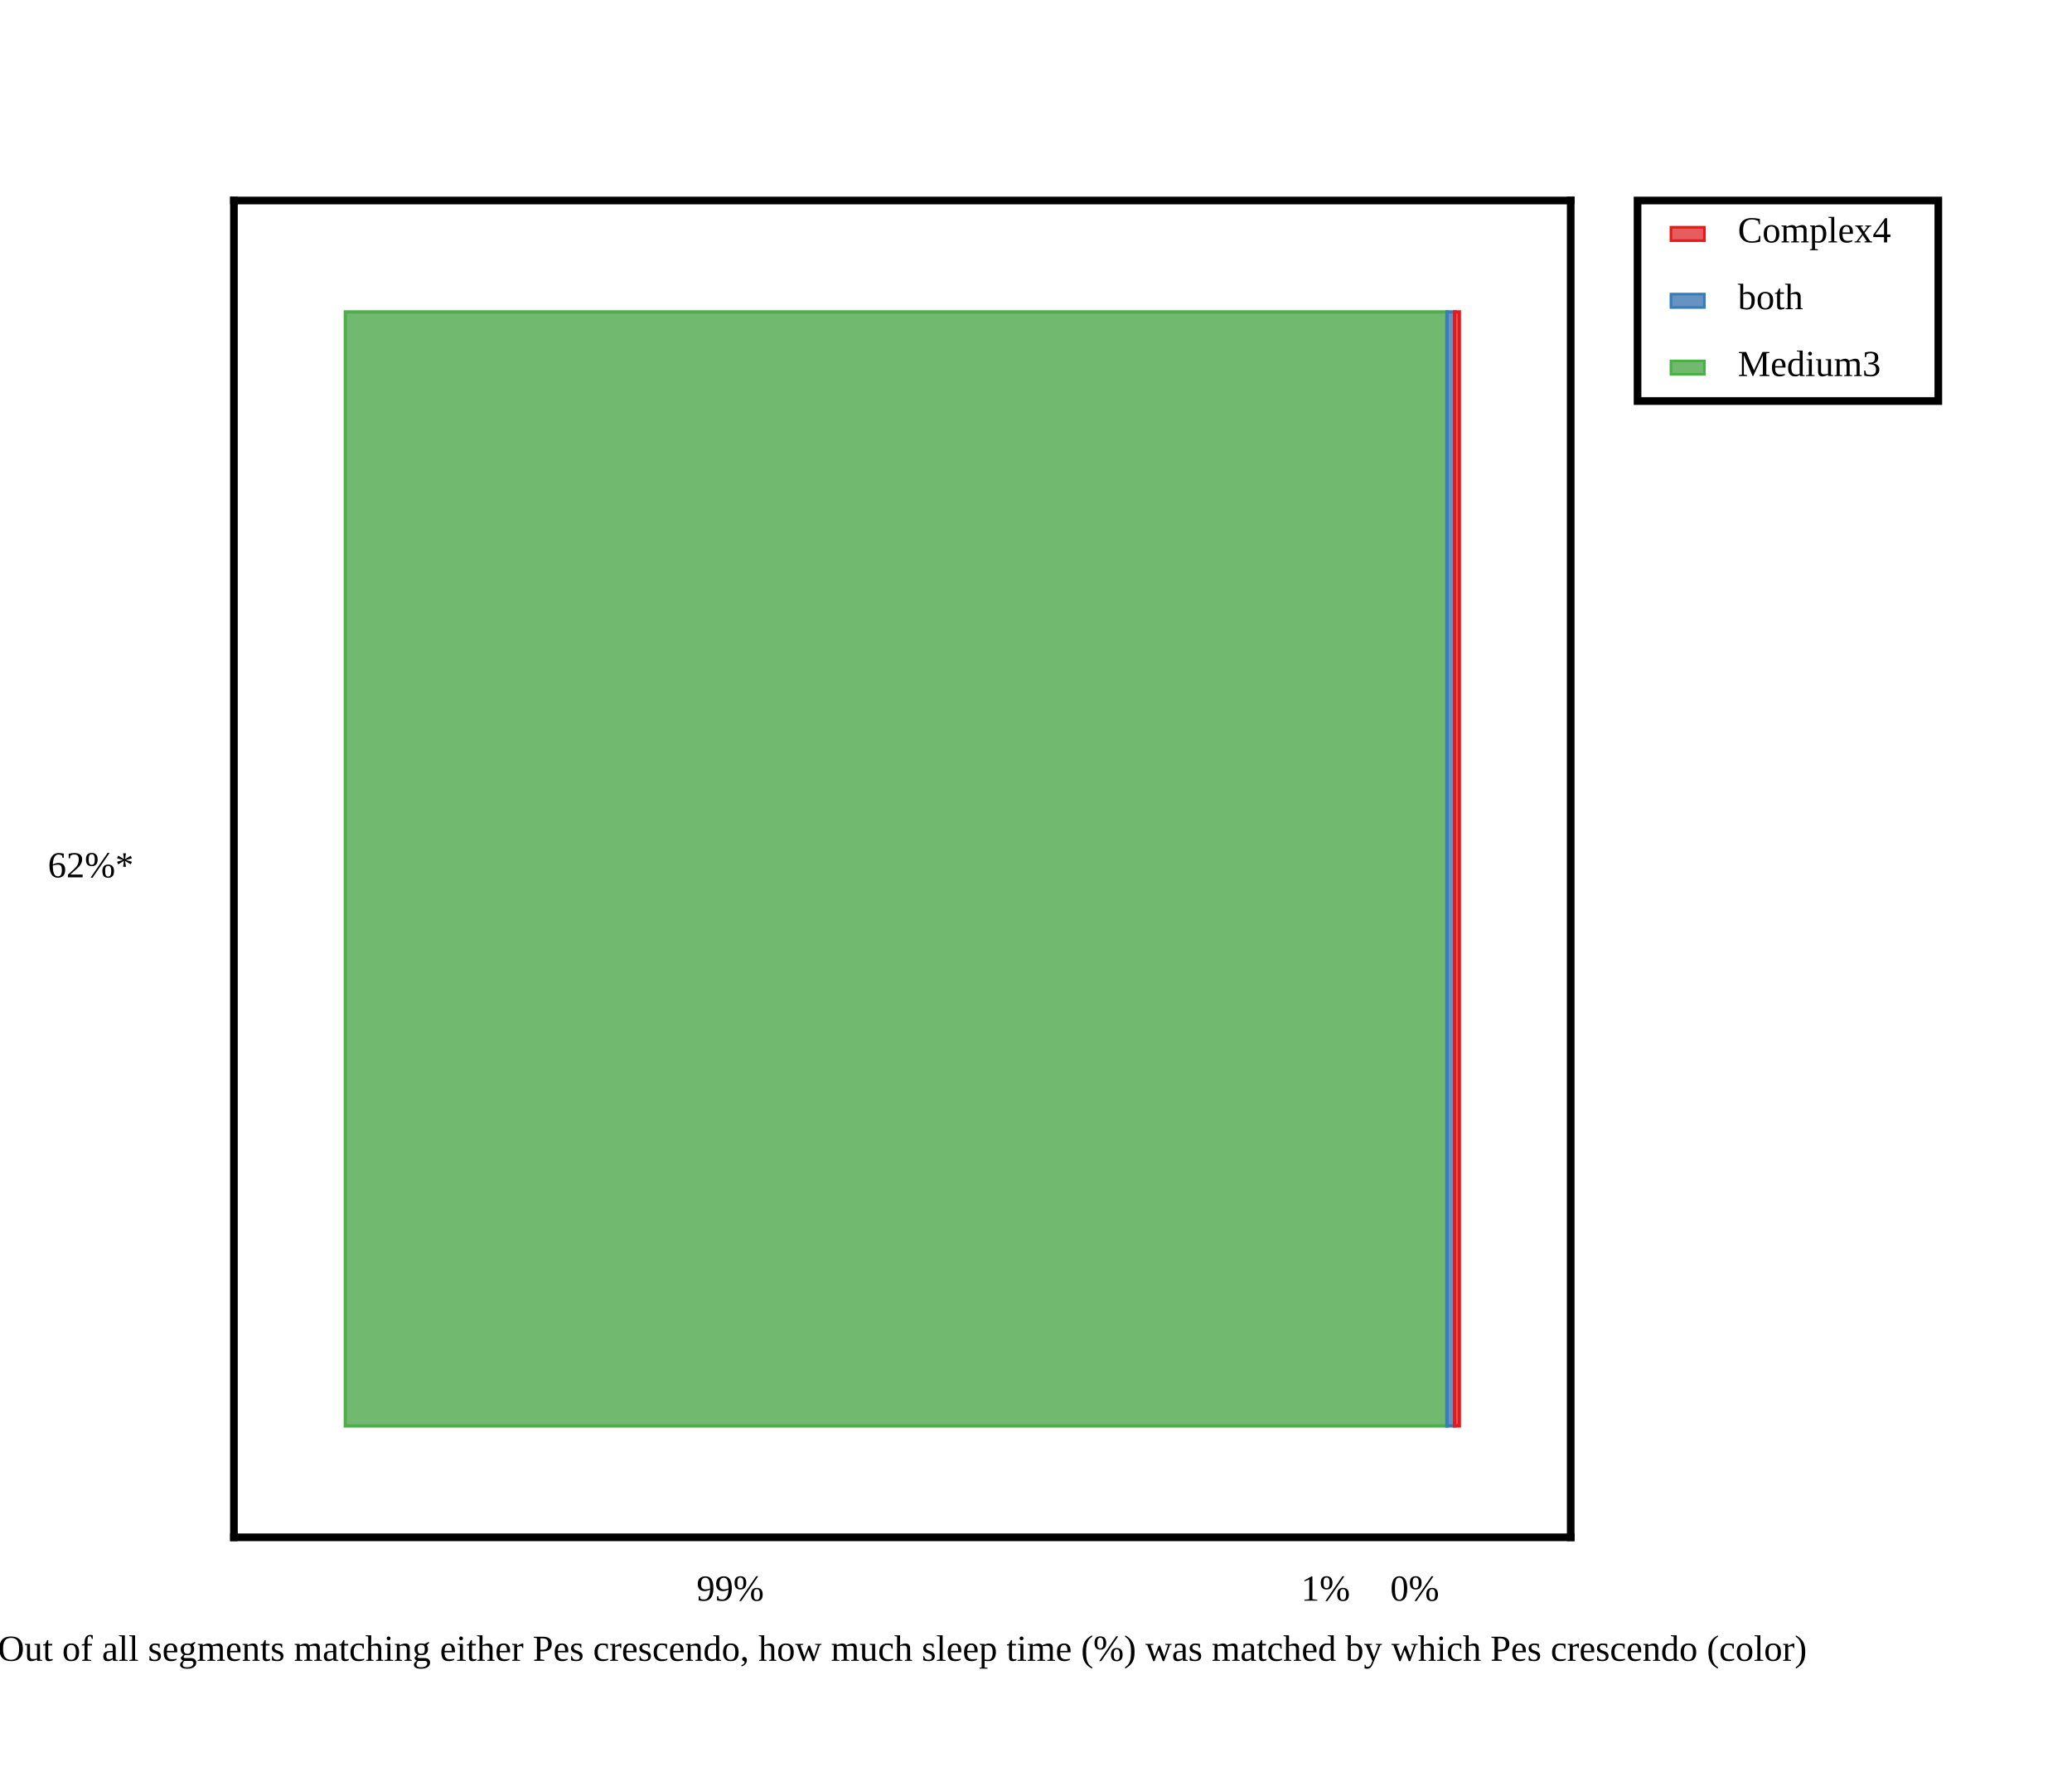
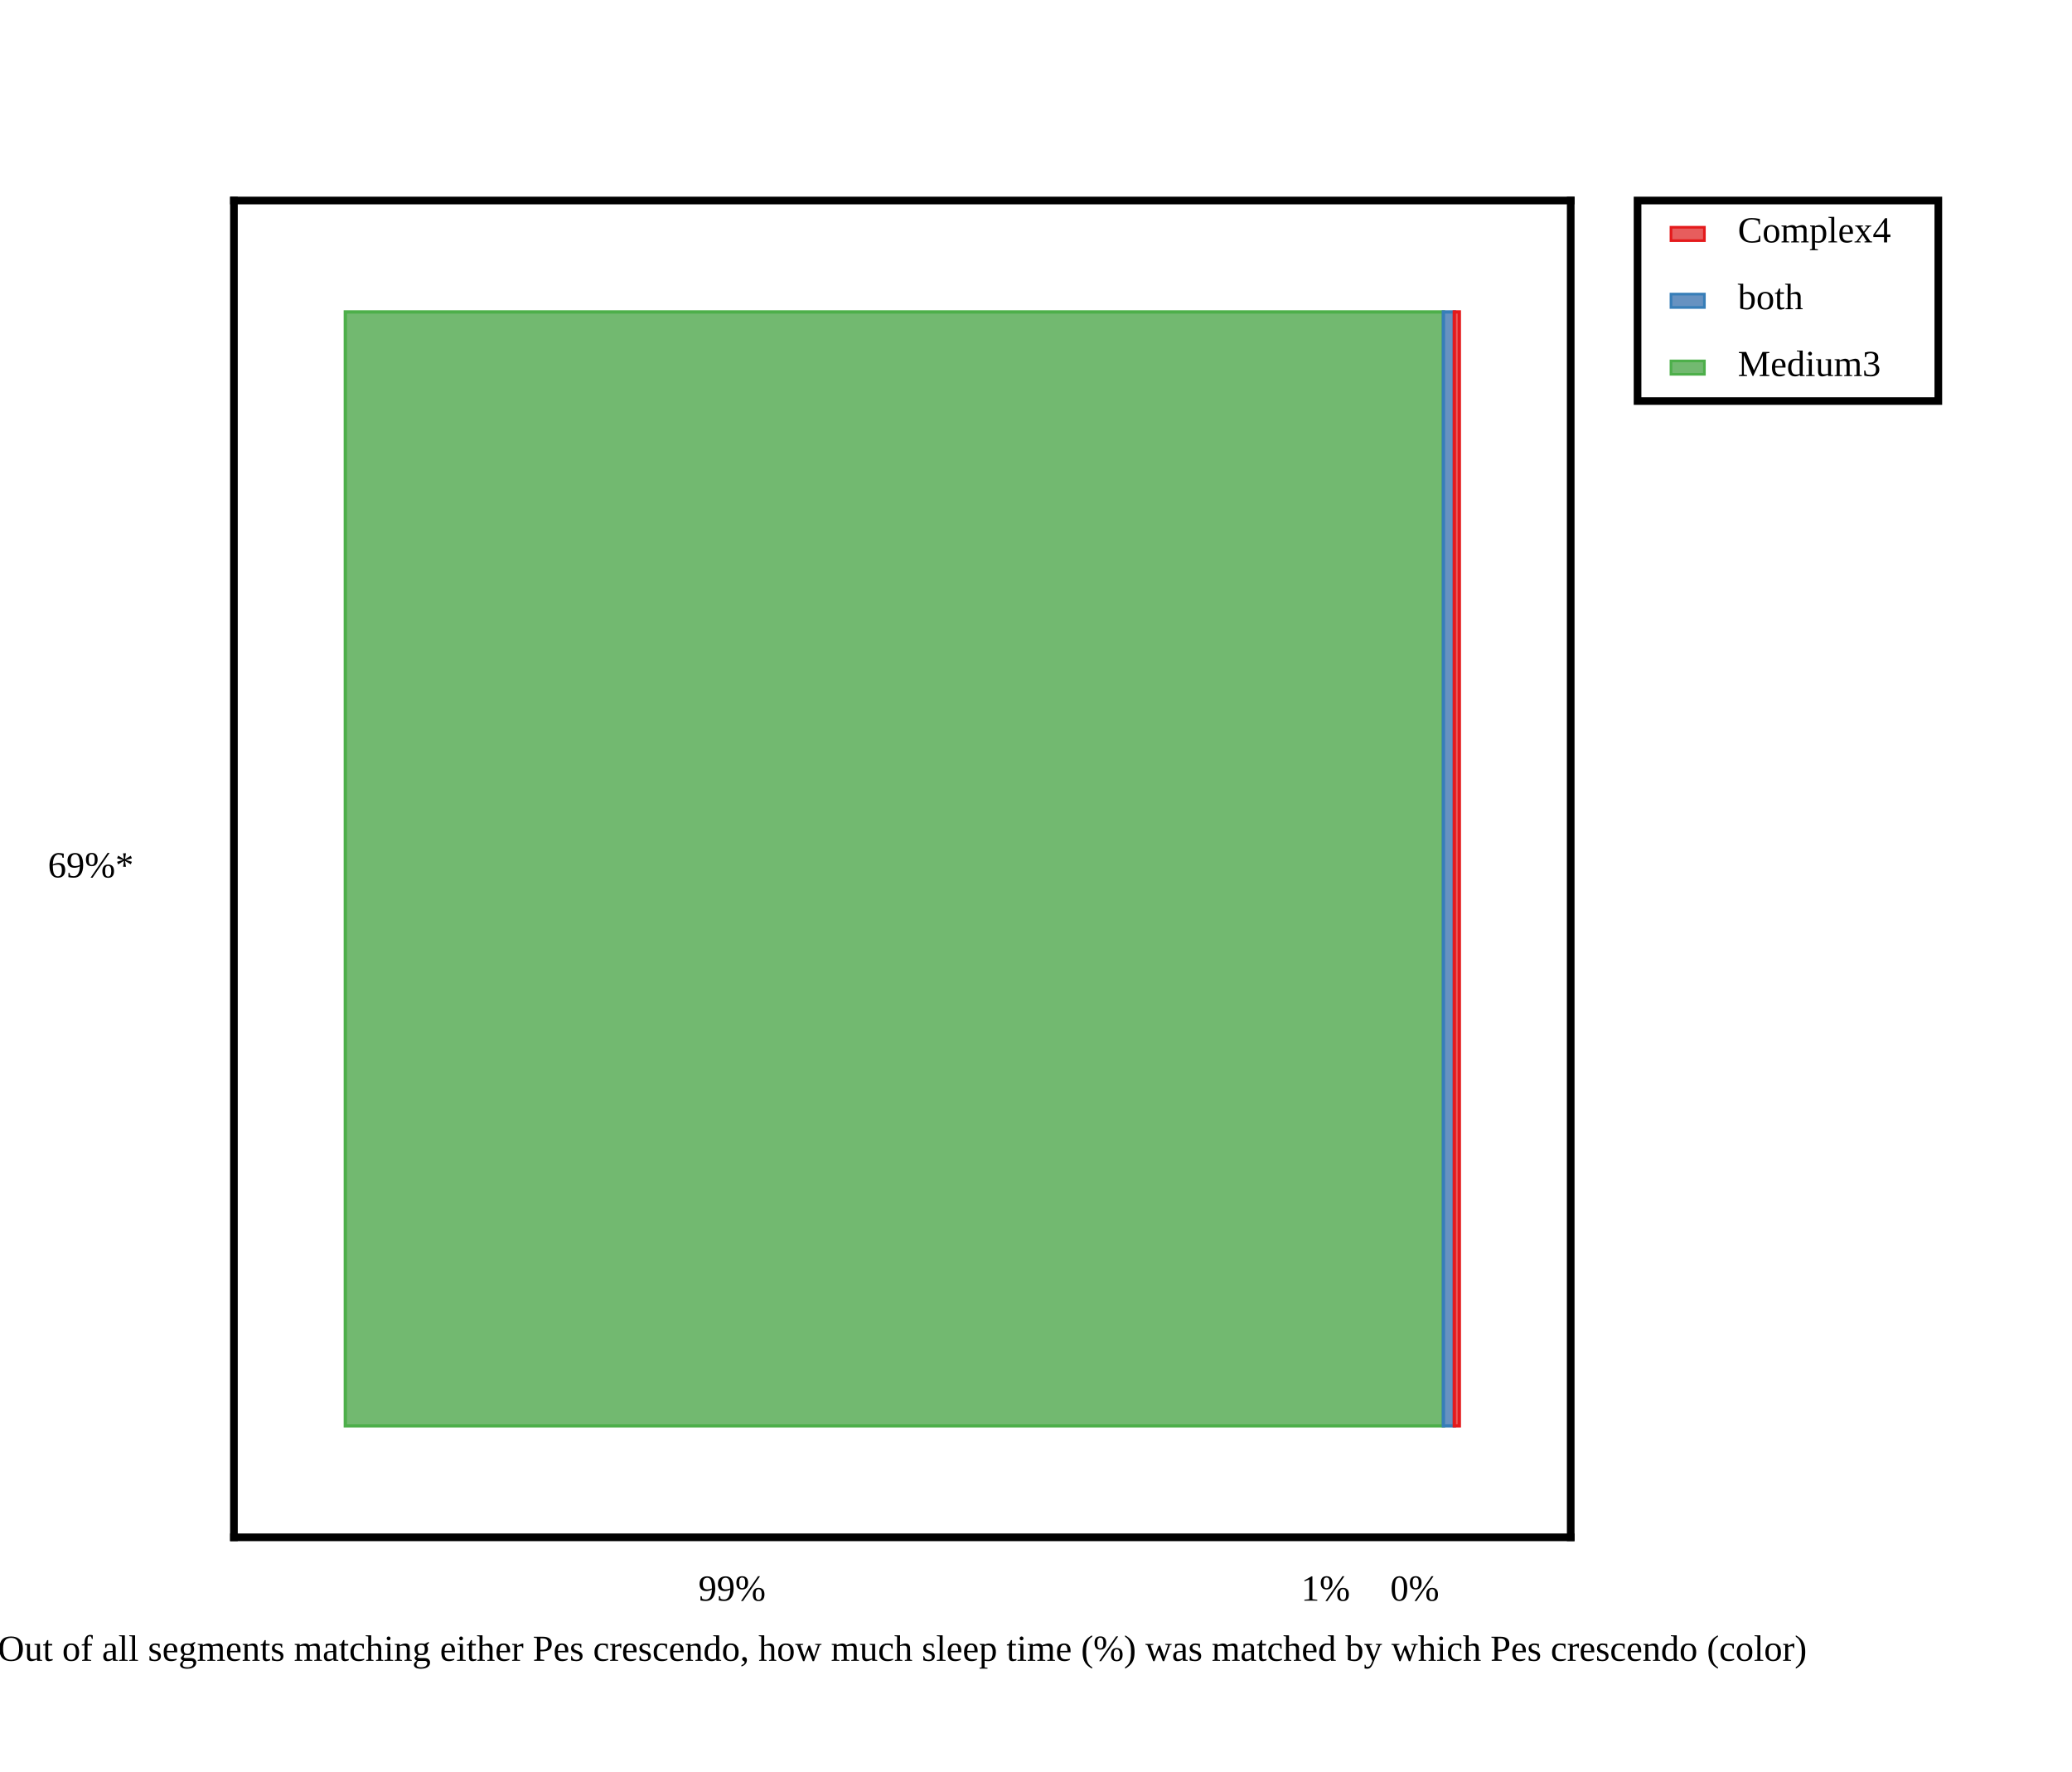
<svg xmlns="http://www.w3.org/2000/svg" height="530" stroke-opacity="1" viewBox="0.0 0.0 620 530.0" font-size="1" width="620" stroke="rgb(0,0,0)" version="1.1">
  <defs />
  <g stroke-linejoin="miter" stroke-opacity="1.0" fill-opacity="0.0" stroke="rgb(0,0,0)" stroke-width="2.293" fill="rgb(0,0,0)" stroke-linecap="square" stroke-miterlimit="10.0">
    <path d="M 70,460 v -400 M 470,460 v -400 " />
  </g>
  <g stroke-linejoin="miter" stroke-opacity="1.0" fill-opacity="1.0" font-size="11.0px" stroke="rgb(0,0,0)" stroke-width="2.293" fill="rgb(0,0,0)" stroke-linecap="butt" stroke-miterlimit="10.0">
-     <text dominant-baseline="middle" transform="matrix(1,0,0,1,40,260)" stroke="none" text-anchor="end">62%*</text>
+     <text dominant-baseline="middle" transform="matrix(1,0,0,1,40,260)" stroke="none" text-anchor="end">69%*</text>
  </g>
  <g stroke-linejoin="miter" stroke-opacity="1.0" fill-opacity="0.0" stroke="rgb(0,0,0)" stroke-width="2.293" fill="rgb(0,0,0)" stroke-linecap="square" stroke-miterlimit="10.0">
    <path d="M 70,460 h 400 M 70,60 h 400 " />
  </g>
  <g stroke-linejoin="miter" stroke-opacity="1.0" fill-opacity="1.0" font-size="11.0px" stroke="rgb(0,0,0)" stroke-width="2.293" fill="rgb(0,0,0)" stroke-linecap="butt" stroke-miterlimit="10.0">
    <text dominant-baseline="text-before-edge" transform="matrix(1,0,0,1,270,490)" stroke="none" text-anchor="middle">Out of all segments matching either Pes crescendo, how much sleep time (%) was matched by which Pes crescendo (color)</text>
  </g>
  <g stroke-linejoin="miter" stroke-opacity="1.0" fill-opacity="1.0" font-size="11.0px" stroke="rgb(0,0,0)" stroke-width="2.293" fill="rgb(0,0,0)" stroke-linecap="butt" stroke-miterlimit="10.0">
    <text dominant-baseline="text-before-edge" transform="matrix(1,0,0,1,423.3333,472)" stroke="none" text-anchor="middle">0%</text>
  </g>
  <g stroke-linejoin="miter" stroke-opacity="1.0" fill-opacity="1.0" font-size="11.0px" stroke="rgb(0,0,0)" stroke-width="2.293" fill="rgb(0,0,0)" stroke-linecap="butt" stroke-miterlimit="10.0">
    <text dominant-baseline="text-before-edge" transform="matrix(1,0,0,1,396.6667,472)" stroke="none" text-anchor="middle">1%</text>
  </g>
  <g stroke-linejoin="miter" stroke-opacity="1.0" fill-opacity="1.0" font-size="11.0px" stroke="rgb(0,0,0)" stroke-width="2.293" fill="rgb(0,0,0)" stroke-linecap="butt" stroke-miterlimit="10.0">
-     <text dominant-baseline="text-before-edge" transform="matrix(1,0,0,1,218.5112,472)" stroke="none" text-anchor="middle">99%</text>
+     <text dominant-baseline="text-before-edge" transform="matrix(1,0,0,1,219.0489,472)" stroke="none" text-anchor="middle">99%</text>
  </g>
  <g stroke-linejoin="miter" stroke-opacity="1.0" fill-opacity="1.0" stroke="rgb(77,175,74)" stroke-width="1.0" fill="rgb(114,185,112)" stroke-linecap="butt" stroke-miterlimit="10.0">
    <defs>
      <clipPath id="MediumComplexmyClip1">
        <path d="M 470,460 l -0,-400 h -400 l -0,400 Z" />
      </clipPath>
    </defs>
    <g clip-path="url(#MediumComplexmyClip1)">
-       <path d="M 103.333,426.667 v -333.333 h 329.644 v 333.333 Z" />
+       <path d="M 103.333,426.667 v -333.333 h 328.569 v 333.333 Z" />
    </g>
  </g>
  <g stroke-linejoin="miter" stroke-opacity="1.0" fill-opacity="1.0" stroke="rgb(55,126,184)" stroke-width="1.0" fill="rgb(103,146,193)" stroke-linecap="butt" stroke-miterlimit="10.0">
    <defs>
      <clipPath id="MediumComplexmyClip2">
        <path d="M 470,460 l -0,-400 h -400 l -0,400 Z" />
      </clipPath>
    </defs>
    <g clip-path="url(#MediumComplexmyClip2)">
-       <path d="M 432.978,426.667 v -333.333 h 2.284 v 333.333 Z" />
+       <path d="M 431.902,426.667 v -333.333 h 3.271 v 333.333 Z" />
    </g>
  </g>
  <g stroke-linejoin="miter" stroke-opacity="1.0" fill-opacity="1.0" stroke="rgb(228,26,28)" stroke-width="1.0" fill="rgb(231,93,93)" stroke-linecap="butt" stroke-miterlimit="10.0">
    <defs>
      <clipPath id="MediumComplexmyClip3">
        <path d="M 470,460 l -0,-400 h -400 l -0,400 Z" />
      </clipPath>
    </defs>
    <g clip-path="url(#MediumComplexmyClip3)">
-       <path d="M 435.261,426.667 v -333.333 h 1.405 v 333.333 Z" />
+       <path d="M 435.173,426.667 v -333.333 h 1.494 v 333.333 Z" />
    </g>
  </g>
  <g stroke-linejoin="miter" stroke-opacity="1.0" fill-opacity="1.0" font-size="11.0px" stroke="rgb(0,0,0)" stroke-width="2.293" fill="rgb(0,0,0)" stroke-linecap="butt" stroke-miterlimit="10.0">
    <text dominant-baseline="text-after-edge" transform="matrix(1,0,0,1,270,40)" stroke="none" text-anchor="middle" />
  </g>
  <g stroke-linejoin="miter" stroke-opacity="1.0" fill-opacity="0.0" stroke="rgb(0,0,0)" stroke-width="2.293" fill="rgb(0,0,0)" stroke-linecap="butt" stroke-miterlimit="10.0">
    <path d="M 580,120 l -0,-60 h -90 l -0,60 Z" />
  </g>
  <g stroke-linejoin="miter" stroke-opacity="1.0" fill-opacity="1.0" font-size="11.0px" stroke="rgb(0,0,0)" stroke-width="2.293" fill="rgb(0,0,0)" stroke-linecap="butt" stroke-miterlimit="10.0">
    <text dominant-baseline="middle" transform="matrix(1,0,0,1,520,110)" stroke="none" text-anchor="start">Medium3</text>
  </g>
  <g stroke-linejoin="miter" stroke-opacity="1.0" fill-opacity="1.0" stroke="rgb(77,175,74)" stroke-width="0.8" fill="rgb(114,185,112)" stroke-linecap="butt" stroke-miterlimit="10.0">
    <path d="M 500,108 l 10,0 v 4 l -10,0 Z" />
  </g>
  <g stroke-linejoin="miter" stroke-opacity="1.0" fill-opacity="1.0" font-size="11.0px" stroke="rgb(0,0,0)" stroke-width="2.293" fill="rgb(0,0,0)" stroke-linecap="butt" stroke-miterlimit="10.0">
    <text dominant-baseline="middle" transform="matrix(1,0,0,1,520,90)" stroke="none" text-anchor="start">both</text>
  </g>
  <g stroke-linejoin="miter" stroke-opacity="1.0" fill-opacity="1.0" stroke="rgb(55,126,184)" stroke-width="0.8" fill="rgb(103,146,193)" stroke-linecap="butt" stroke-miterlimit="10.0">
    <path d="M 500,88 l 10,0 v 4 l -10,0 Z" />
  </g>
  <g stroke-linejoin="miter" stroke-opacity="1.0" fill-opacity="1.0" font-size="11.0px" stroke="rgb(0,0,0)" stroke-width="2.293" fill="rgb(0,0,0)" stroke-linecap="butt" stroke-miterlimit="10.0">
    <text dominant-baseline="middle" transform="matrix(1,0,0,1,520,70)" stroke="none" text-anchor="start">Complex4</text>
  </g>
  <g stroke-linejoin="miter" stroke-opacity="1.0" fill-opacity="1.0" stroke="rgb(228,26,28)" stroke-width="0.8" fill="rgb(231,93,93)" stroke-linecap="butt" stroke-miterlimit="10.0">
    <path d="M 500,68 l 10,0 v 4 l -10,0 Z" />
  </g>
</svg>
